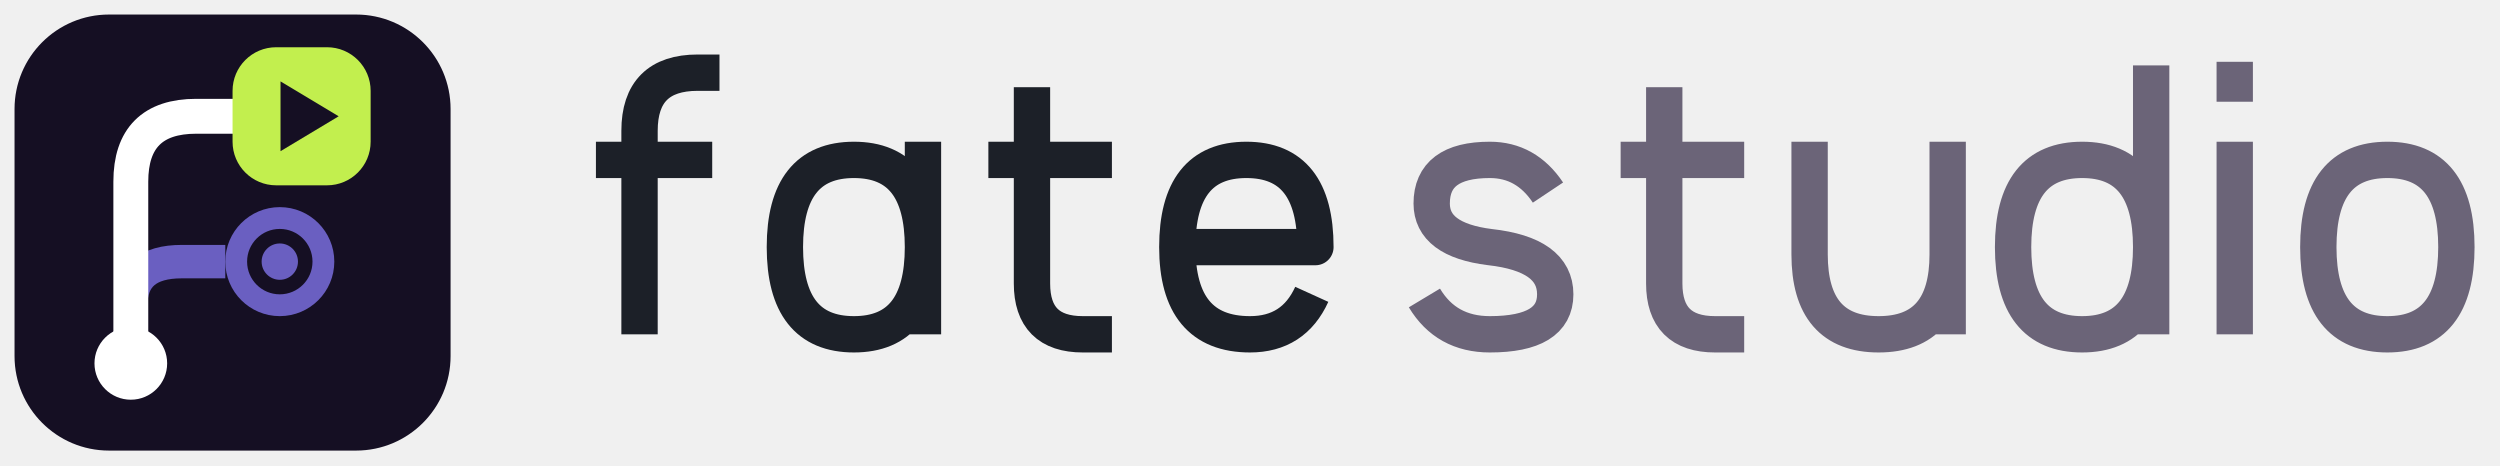
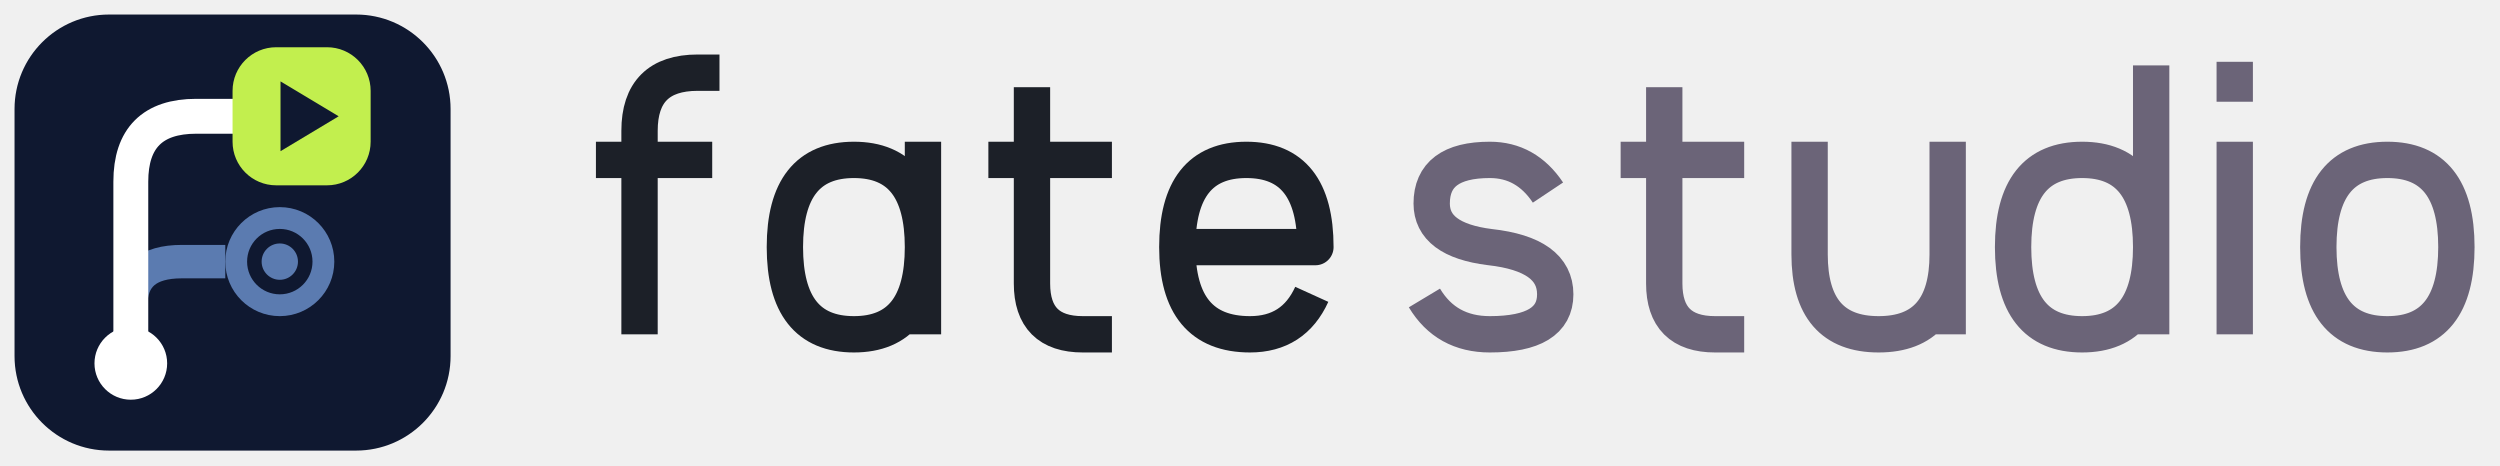
<svg xmlns="http://www.w3.org/2000/svg" viewBox="0 0 344 64" width="344" height="64" role="img" aria-label="fate-studio">
-   <rect x="2" y="2" width="60" height="60" rx="13" fill="#150f23" />
-   <path d="M18 42 Q18 36 25 36 H31" fill="none" stroke="#6a5fc1" stroke-width="4.6" />
-   <circle cx="38.5" cy="36" r="6" fill="none" stroke="#6a5fc1" stroke-width="3" />
-   <circle cx="38.5" cy="36" r="2.5" fill="#6a5fc1" />
+   <rect x="2" y="2" width="60" height="60" rx="13" fill="#0f1830" />
+   <path d="M18 42 Q18 36 25 36 H31" fill="none" stroke="#5b7bb0" stroke-width="4.6" />
+   <circle cx="38.5" cy="36" r="6" fill="none" stroke="#5b7bb0" stroke-width="3" />
+   <circle cx="38.5" cy="36" r="2.5" fill="#5b7bb0" />
  <path d="M18 49 V25 Q18 16 27 16 H34" fill="none" stroke="#ffffff" stroke-width="4.8" />
  <circle cx="18" cy="50" r="5" fill="#ffffff" />
  <rect x="32" y="6.5" width="19" height="19" rx="6" fill="#c2ef4e" />
-   <path d="M38.6 11.2 V20.8 L46.6 16Z" fill="#150f23" />
+   <path d="M38.6 11.2 V20.8 L46.6 16Z" fill="#0f1830" />
  <g transform="translate(82,6)">
    <path d="M6 40 V12 Q6 4 14 4 H17 M0 16 H16 M45 28 Q45 16 35.5 16 Q26 16 26 28 Q26 40 35.5 40 Q45 40 45 28 M45 13.5 V40 M60 6 V33 Q60 40 67 40 H71 M54 16 H71 M80 28 H99 Q99 16 89.5 16 Q80 16 80 28 Q80 40 90 40 Q96 40 98.5 34.5" fill="none" stroke="#1c2028" stroke-width="5" stroke-linejoin="round" />
    <g transform="translate(114,0)">
      <path d="M17 20.5 Q14 16 9 16 Q1 16 1 22 Q1 27 9 28 Q18 29 18 34.5 Q18 40 9 40 Q3 40 0 35 M33 6 V33 Q33 40 40 40 H44 M27 16 H44 M53 13.5 V29 Q53 40 62.5 40 Q72 40 72 29 M72 13.5 V40 M100 28 Q100 16 90.5 16 Q81 16 81 28 Q81 40 90.5 40 Q100 40 100 28 M100 3 V40 M111.5 13.5 V40 M111.5 2.5 V8 M123 28 Q123 16 132.5 16 Q142 16 142 28 Q142 40 132.5 40 Q123 40 123 28Z" fill="none" stroke="#6b6478" stroke-width="5" stroke-linejoin="round" />
    </g>
  </g>
</svg>
